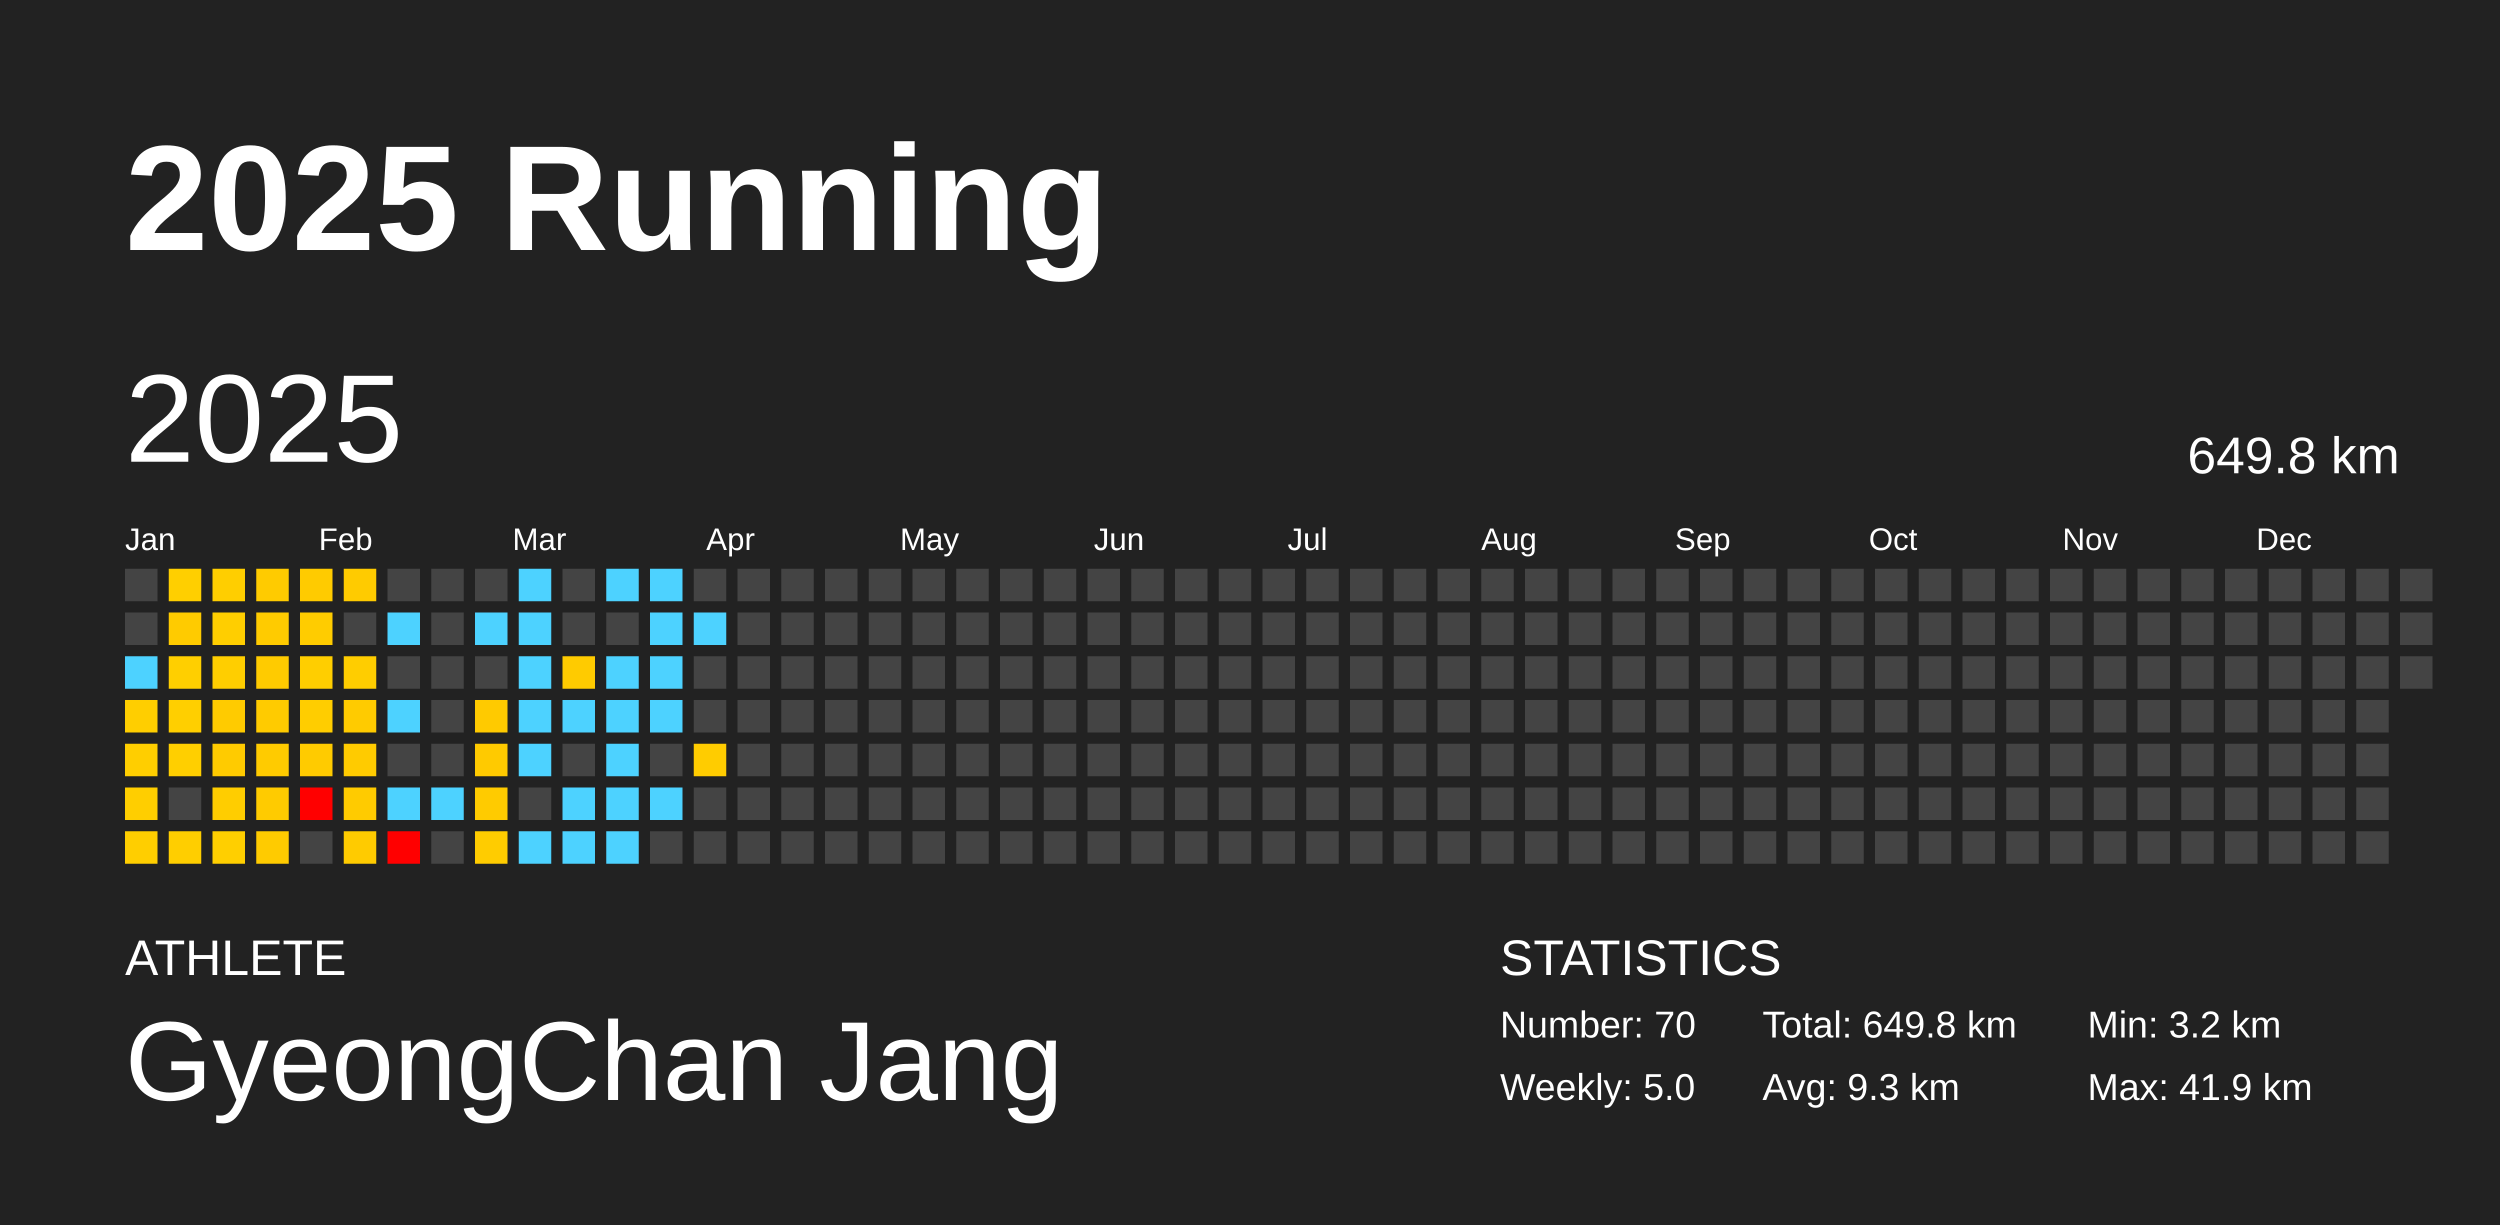
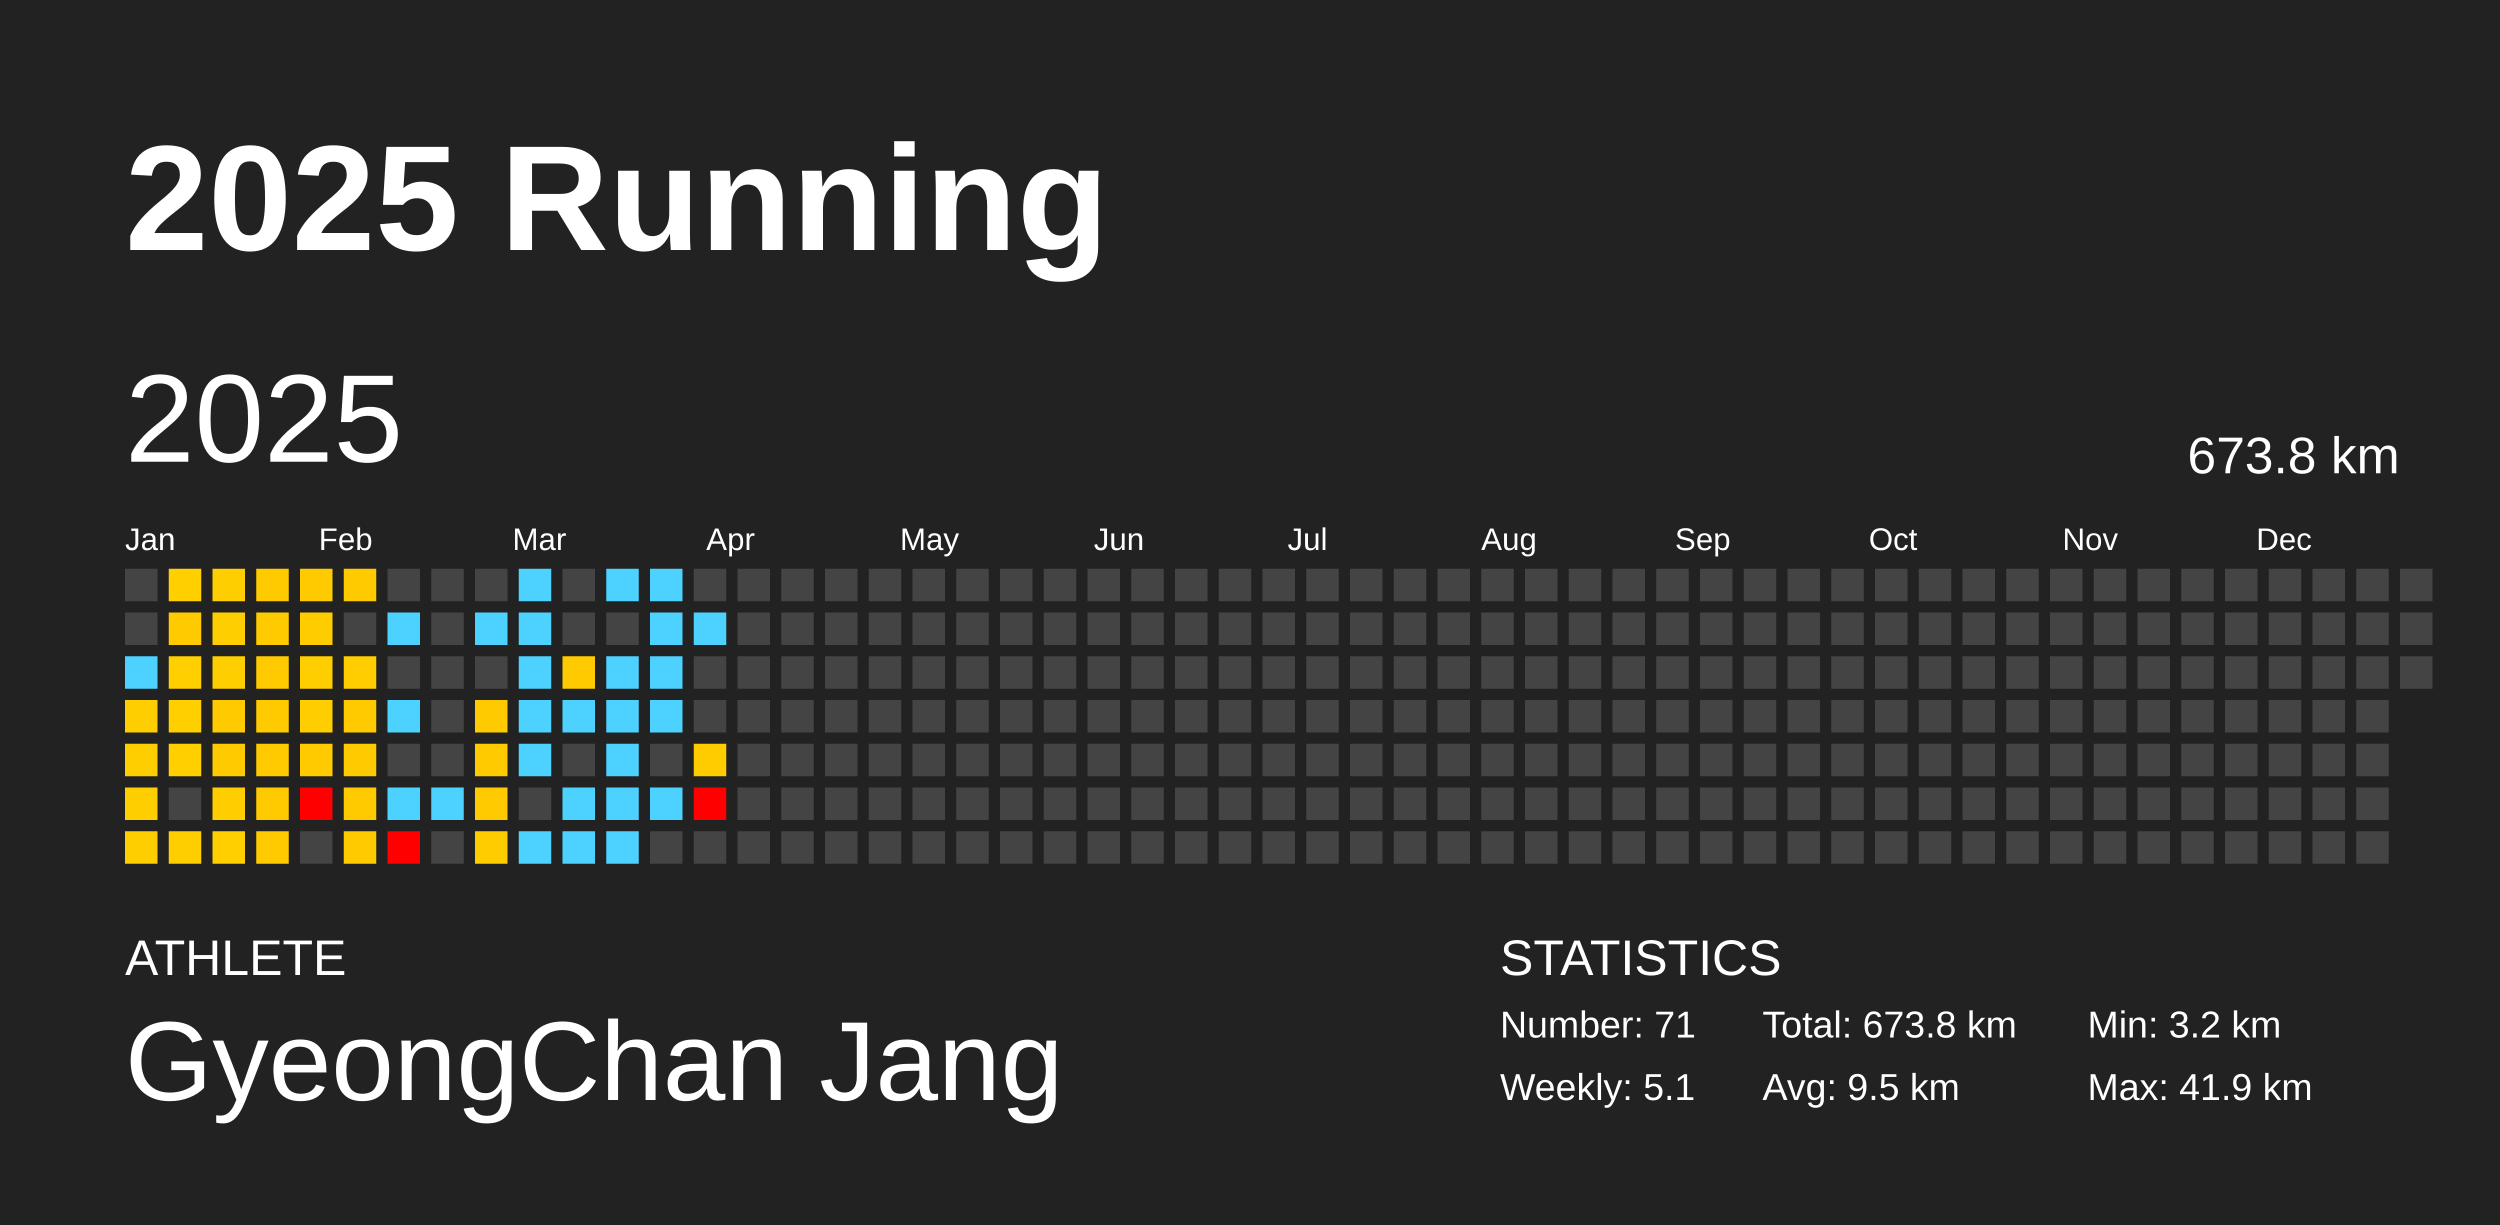
<svg xmlns="http://www.w3.org/2000/svg" baseProfile="full" height="98mm" version="1.1" viewBox="0,0,200,98" width="200mm">
  <defs />
  <rect fill="#222222" height="98" width="200" x="0" y="0" />
  <text fill="#FFFFFF" style="font-size:12px; font-family:Arial; font-weight:bold;" x="10" y="20">2025 Running</text>
  <text fill="#FFFFFF" style="font-size:4px; font-family:Arial" x="10" y="78">ATHLETE</text>
  <text fill="#FFFFFF" style="font-size:9px; font-family:Arial" x="10" y="88">GyeongChan Jang</text>
  <text fill="#FFFFFF" style="font-size:4px; font-family:Arial" x="120" y="78">STATISTICS</text>
-   <text fill="#FFFFFF" style="font-size:3px; font-family:Arial" x="120" y="83">Number: 70</text>
-   <text fill="#FFFFFF" style="font-size:3px; font-family:Arial" x="120" y="88">Weekly: 5.0</text>
-   <text fill="#FFFFFF" style="font-size:3px; font-family:Arial" x="141" y="83">Total: 649.8 km</text>
-   <text fill="#FFFFFF" style="font-size:3px; font-family:Arial" x="141" y="88">Avg: 9.3 km</text>
+   <text fill="#FFFFFF" style="font-size:3px; font-family:Arial" x="120" y="83">Number: 71</text>
+   <text fill="#FFFFFF" style="font-size:3px; font-family:Arial" x="120" y="88">Weekly: 5.1</text>
+   <text fill="#FFFFFF" style="font-size:3px; font-family:Arial" x="141" y="83">Total: 673.8 km</text>
+   <text fill="#FFFFFF" style="font-size:3px; font-family:Arial" x="141" y="88">Avg: 9.5 km</text>
  <text fill="#FFFFFF" style="font-size:3px; font-family:Arial" x="167" y="83">Min: 3.2 km</text>
  <text fill="#FFFFFF" style="font-size:3px; font-family:Arial" x="167" y="88">Max: 41.9 km</text>
  <text dominant-baseline="hanging" fill="#FFFFFF" style="font-size:10.0px; font-family:Arial;" x="10" y="30">2025</text>
-   <text dominant-baseline="hanging" fill="#FFFFFF" style="font-size:4.125px; font-family:Arial;" x="175" y="35">649.8 km</text>
+   <text dominant-baseline="hanging" fill="#FFFFFF" style="font-size:4.125px; font-family:Arial;" x="175" y="35">673.8 km</text>
  <text fill="#FFFFFF" style="font-size:2.5px; font-family:Arial" x="10.0" y="44">Jan</text>
  <text fill="#FFFFFF" style="font-size:2.5px; font-family:Arial" x="25.5" y="44">Feb</text>
  <text fill="#FFFFFF" style="font-size:2.5px; font-family:Arial" x="41.0" y="44">Mar</text>
  <text fill="#FFFFFF" style="font-size:2.5px; font-family:Arial" x="56.5" y="44">Apr</text>
  <text fill="#FFFFFF" style="font-size:2.5px; font-family:Arial" x="72.0" y="44">May</text>
  <text fill="#FFFFFF" style="font-size:2.5px; font-family:Arial" x="87.5" y="44">Jun</text>
  <text fill="#FFFFFF" style="font-size:2.5px; font-family:Arial" x="103.0" y="44">Jul</text>
  <text fill="#FFFFFF" style="font-size:2.5px; font-family:Arial" x="118.5" y="44">Aug</text>
  <text fill="#FFFFFF" style="font-size:2.5px; font-family:Arial" x="134.0" y="44">Sep</text>
  <text fill="#FFFFFF" style="font-size:2.5px; font-family:Arial" x="149.5" y="44">Oct</text>
  <text fill="#FFFFFF" style="font-size:2.5px; font-family:Arial" x="165.0" y="44">Nov</text>
  <text fill="#FFFFFF" style="font-size:2.5px; font-family:Arial" x="180.5" y="44">Dec</text>
  <rect fill="#444444" height="2.6" width="2.6" x="10.0" y="45.5" />
  <rect fill="#444444" height="2.6" width="2.6" x="10.0" y="49.0" />
  <rect fill="#4dd2ff" height="2.6" width="2.6" x="10.0" y="52.5" />
  <rect fill="#ffce00" height="2.6" width="2.6" x="10.0" y="56.0" />
  <rect fill="#ffce00" height="2.6" width="2.6" x="10.0" y="59.5" />
  <rect fill="#ffce00" height="2.6" width="2.6" x="10.0" y="63.0" />
  <rect fill="#ffce00" height="2.6" width="2.6" x="10.0" y="66.5" />
  <rect fill="#ffcf00" height="2.6" width="2.6" x="13.5" y="45.5" />
  <rect fill="#ffcb00" height="2.6" width="2.6" x="13.5" y="49.0" />
  <rect fill="#ffcf00" height="2.6" width="2.6" x="13.5" y="52.5" />
  <rect fill="#ffcf00" height="2.6" width="2.6" x="13.5" y="56.0" />
  <rect fill="#ffcf00" height="2.6" width="2.6" x="13.5" y="59.5" />
  <rect fill="#444444" height="2.6" width="2.6" x="13.5" y="63.0" />
  <rect fill="#ffce00" height="2.6" width="2.6" x="13.5" y="66.5" />
  <rect fill="#ffce00" height="2.6" width="2.6" x="17.0" y="45.5" />
  <rect fill="#ffce00" height="2.6" width="2.6" x="17.0" y="49.0" />
  <rect fill="#ffce00" height="2.6" width="2.6" x="17.0" y="52.5" />
  <rect fill="#ffcb00" height="2.6" width="2.6" x="17.0" y="56.0" />
  <rect fill="#ffcb00" height="2.6" width="2.6" x="17.0" y="59.5" />
  <rect fill="#ffcd00" height="2.6" width="2.6" x="17.0" y="63.0" />
  <rect fill="#ffcf00" height="2.6" width="2.6" x="17.0" y="66.5" />
  <rect fill="#ffcb00" height="2.6" width="2.6" x="20.5" y="45.5" />
  <rect fill="#ffcb00" height="2.6" width="2.6" x="20.5" y="49.0" />
  <rect fill="#ffcb00" height="2.6" width="2.6" x="20.5" y="52.5" />
  <rect fill="#ffcb00" height="2.6" width="2.6" x="20.5" y="56.0" />
  <rect fill="#ffcb00" height="2.6" width="2.6" x="20.5" y="59.5" />
  <rect fill="#ffcb00" height="2.6" width="2.6" x="20.5" y="63.0" />
  <rect fill="#ffcb00" height="2.6" width="2.6" x="20.5" y="66.5" />
  <rect fill="#ffcb00" height="2.6" width="2.6" x="24.0" y="45.5" />
  <rect fill="#ffcc00" height="2.6" width="2.6" x="24.0" y="49.0" />
  <rect fill="#ffce00" height="2.6" width="2.6" x="24.0" y="52.5" />
  <rect fill="#ffcd00" height="2.6" width="2.6" x="24.0" y="56.0" />
  <rect fill="#ffcb00" height="2.6" width="2.6" x="24.0" y="59.5" />
  <rect fill="red" height="2.6" width="2.6" x="24.0" y="63.0" />
  <rect fill="#444444" height="2.6" width="2.6" x="24.0" y="66.5" />
  <rect fill="#ffcb00" height="2.6" width="2.6" x="27.5" y="45.5" />
  <rect fill="#444444" height="2.6" width="2.6" x="27.5" y="49.0" />
  <rect fill="#ffcd00" height="2.6" width="2.6" x="27.5" y="52.5" />
  <rect fill="#ffcb00" height="2.6" width="2.6" x="27.5" y="56.0" />
  <rect fill="#ffcb00" height="2.6" width="2.6" x="27.5" y="59.5" />
  <rect fill="#ffcb00" height="2.6" width="2.6" x="27.5" y="63.0" />
  <rect fill="#ffcb00" height="2.6" width="2.6" x="27.5" y="66.5" />
  <rect fill="#444444" height="2.6" width="2.6" x="31.0" y="45.5" />
  <rect fill="#4dd2ff" height="2.6" width="2.6" x="31.0" y="49.0" />
  <rect fill="#444444" height="2.6" width="2.6" x="31.0" y="52.5" />
  <rect fill="#4dd2ff" height="2.6" width="2.6" x="31.0" y="56.0" />
  <rect fill="#444444" height="2.6" width="2.6" x="31.0" y="59.5" />
  <rect fill="#4dd2ff" height="2.6" width="2.6" x="31.0" y="63.0" />
  <rect fill="red" height="2.6" width="2.6" x="31.0" y="66.5" />
  <rect fill="#444444" height="2.6" width="2.6" x="34.5" y="45.5" />
  <rect fill="#444444" height="2.6" width="2.6" x="34.5" y="49.0" />
  <rect fill="#444444" height="2.6" width="2.6" x="34.5" y="52.5" />
  <rect fill="#444444" height="2.6" width="2.6" x="34.5" y="56.0" />
  <rect fill="#444444" height="2.6" width="2.6" x="34.5" y="59.5" />
  <rect fill="#4dd2ff" height="2.6" width="2.6" x="34.5" y="63.0" />
  <rect fill="#444444" height="2.6" width="2.6" x="34.5" y="66.5" />
  <rect fill="#444444" height="2.6" width="2.6" x="38.0" y="45.5" />
  <rect fill="#4dd2ff" height="2.6" width="2.6" x="38.0" y="49.0" />
  <rect fill="#444444" height="2.6" width="2.6" x="38.0" y="52.5" />
  <rect fill="#ffca00" height="2.6" width="2.6" x="38.0" y="56.0" />
  <rect fill="#ffca00" height="2.6" width="2.6" x="38.0" y="59.5" />
  <rect fill="#ffcb00" height="2.6" width="2.6" x="38.0" y="63.0" />
  <rect fill="#ffcc00" height="2.6" width="2.6" x="38.0" y="66.5" />
  <rect fill="#4dd2ff" height="2.6" width="2.6" x="41.5" y="45.5" />
  <rect fill="#4dd2ff" height="2.6" width="2.6" x="41.5" y="49.0" />
  <rect fill="#4dd2ff" height="2.6" width="2.6" x="41.5" y="52.5" />
  <rect fill="#4dd2ff" height="2.6" width="2.6" x="41.5" y="56.0" />
  <rect fill="#4dd2ff" height="2.6" width="2.6" x="41.5" y="59.5" />
  <rect fill="#444444" height="2.6" width="2.6" x="41.5" y="63.0" />
  <rect fill="#4dd2ff" height="2.6" width="2.6" x="41.5" y="66.5" />
  <rect fill="#444444" height="2.6" width="2.6" x="45.0" y="45.5" />
  <rect fill="#444444" height="2.6" width="2.6" x="45.0" y="49.0" />
  <rect fill="#ffcb00" height="2.6" width="2.6" x="45.0" y="52.5" />
  <rect fill="#4dd2ff" height="2.6" width="2.6" x="45.0" y="56.0" />
  <rect fill="#444444" height="2.6" width="2.6" x="45.0" y="59.5" />
  <rect fill="#4dd2ff" height="2.6" width="2.6" x="45.0" y="63.0" />
  <rect fill="#4dd2ff" height="2.6" width="2.6" x="45.0" y="66.5" />
  <rect fill="#4dd2ff" height="2.6" width="2.6" x="48.5" y="45.5" />
  <rect fill="#444444" height="2.6" width="2.6" x="48.5" y="49.0" />
  <rect fill="#4dd2ff" height="2.6" width="2.6" x="48.5" y="52.5" />
  <rect fill="#4dd2ff" height="2.6" width="2.6" x="48.5" y="56.0" />
  <rect fill="#4dd2ff" height="2.6" width="2.6" x="48.5" y="59.5" />
  <rect fill="#4dd2ff" height="2.6" width="2.6" x="48.5" y="63.0" />
  <rect fill="#4dd2ff" height="2.6" width="2.6" x="48.5" y="66.5" />
  <rect fill="#4dd2ff" height="2.6" width="2.6" x="52.0" y="45.5" />
  <rect fill="#4dd2ff" height="2.6" width="2.6" x="52.0" y="49.0" />
  <rect fill="#4dd2ff" height="2.6" width="2.6" x="52.0" y="52.5" />
  <rect fill="#4dd2ff" height="2.6" width="2.6" x="52.0" y="56.0" />
  <rect fill="#444444" height="2.6" width="2.6" x="52.0" y="59.5" />
  <rect fill="#4dd2ff" height="2.6" width="2.6" x="52.0" y="63.0" />
  <rect fill="#444444" height="2.6" width="2.6" x="52.0" y="66.5" />
  <rect fill="#444444" height="2.6" width="2.6" x="55.5" y="45.5" />
  <rect fill="#4dd2ff" height="2.6" width="2.6" x="55.5" y="49.0" />
  <rect fill="#444444" height="2.6" width="2.6" x="55.5" y="52.5" />
  <rect fill="#444444" height="2.6" width="2.6" x="55.5" y="56.0" />
  <rect fill="#ffcc00" height="2.6" width="2.6" x="55.5" y="59.5" />
-   <rect fill="#444444" height="2.6" width="2.6" x="55.5" y="63.0" />
+   <rect fill="red" height="2.6" width="2.6" x="55.5" y="63.0" />
  <rect fill="#444444" height="2.6" width="2.6" x="55.5" y="66.5" />
  <rect fill="#444444" height="2.6" width="2.6" x="59.0" y="45.5" />
  <rect fill="#444444" height="2.6" width="2.6" x="59.0" y="49.0" />
  <rect fill="#444444" height="2.6" width="2.6" x="59.0" y="52.5" />
  <rect fill="#444444" height="2.6" width="2.6" x="59.0" y="56.0" />
  <rect fill="#444444" height="2.6" width="2.6" x="59.0" y="59.5" />
  <rect fill="#444444" height="2.6" width="2.6" x="59.0" y="63.0" />
  <rect fill="#444444" height="2.6" width="2.6" x="59.0" y="66.5" />
  <rect fill="#444444" height="2.6" width="2.6" x="62.5" y="45.5" />
  <rect fill="#444444" height="2.6" width="2.6" x="62.5" y="49.0" />
  <rect fill="#444444" height="2.6" width="2.6" x="62.5" y="52.5" />
  <rect fill="#444444" height="2.6" width="2.6" x="62.5" y="56.0" />
  <rect fill="#444444" height="2.6" width="2.6" x="62.5" y="59.5" />
  <rect fill="#444444" height="2.6" width="2.6" x="62.5" y="63.0" />
  <rect fill="#444444" height="2.6" width="2.6" x="62.5" y="66.5" />
  <rect fill="#444444" height="2.6" width="2.6" x="66.0" y="45.5" />
  <rect fill="#444444" height="2.6" width="2.6" x="66.0" y="49.0" />
  <rect fill="#444444" height="2.6" width="2.6" x="66.0" y="52.5" />
  <rect fill="#444444" height="2.6" width="2.6" x="66.0" y="56.0" />
  <rect fill="#444444" height="2.6" width="2.6" x="66.0" y="59.5" />
  <rect fill="#444444" height="2.6" width="2.6" x="66.0" y="63.0" />
  <rect fill="#444444" height="2.6" width="2.6" x="66.0" y="66.5" />
  <rect fill="#444444" height="2.6" width="2.6" x="69.5" y="45.5" />
  <rect fill="#444444" height="2.6" width="2.6" x="69.5" y="49.0" />
  <rect fill="#444444" height="2.6" width="2.6" x="69.5" y="52.5" />
  <rect fill="#444444" height="2.6" width="2.6" x="69.5" y="56.0" />
  <rect fill="#444444" height="2.6" width="2.6" x="69.5" y="59.5" />
  <rect fill="#444444" height="2.6" width="2.6" x="69.5" y="63.0" />
  <rect fill="#444444" height="2.6" width="2.6" x="69.5" y="66.5" />
  <rect fill="#444444" height="2.6" width="2.6" x="73.0" y="45.5" />
  <rect fill="#444444" height="2.6" width="2.6" x="73.0" y="49.0" />
  <rect fill="#444444" height="2.6" width="2.6" x="73.0" y="52.5" />
  <rect fill="#444444" height="2.6" width="2.6" x="73.0" y="56.0" />
  <rect fill="#444444" height="2.6" width="2.6" x="73.0" y="59.5" />
  <rect fill="#444444" height="2.6" width="2.6" x="73.0" y="63.0" />
  <rect fill="#444444" height="2.6" width="2.6" x="73.0" y="66.5" />
  <rect fill="#444444" height="2.6" width="2.6" x="76.5" y="45.5" />
  <rect fill="#444444" height="2.6" width="2.6" x="76.5" y="49.0" />
  <rect fill="#444444" height="2.6" width="2.6" x="76.5" y="52.5" />
  <rect fill="#444444" height="2.6" width="2.6" x="76.5" y="56.0" />
  <rect fill="#444444" height="2.6" width="2.6" x="76.5" y="59.5" />
  <rect fill="#444444" height="2.6" width="2.6" x="76.5" y="63.0" />
  <rect fill="#444444" height="2.6" width="2.6" x="76.5" y="66.5" />
  <rect fill="#444444" height="2.6" width="2.6" x="80.0" y="45.5" />
  <rect fill="#444444" height="2.6" width="2.6" x="80.0" y="49.0" />
  <rect fill="#444444" height="2.6" width="2.6" x="80.0" y="52.5" />
  <rect fill="#444444" height="2.6" width="2.6" x="80.0" y="56.0" />
  <rect fill="#444444" height="2.6" width="2.6" x="80.0" y="59.5" />
  <rect fill="#444444" height="2.6" width="2.6" x="80.0" y="63.0" />
  <rect fill="#444444" height="2.6" width="2.6" x="80.0" y="66.5" />
  <rect fill="#444444" height="2.6" width="2.6" x="83.5" y="45.5" />
  <rect fill="#444444" height="2.6" width="2.6" x="83.5" y="49.0" />
  <rect fill="#444444" height="2.6" width="2.6" x="83.5" y="52.5" />
  <rect fill="#444444" height="2.6" width="2.6" x="83.5" y="56.0" />
  <rect fill="#444444" height="2.6" width="2.6" x="83.5" y="59.5" />
  <rect fill="#444444" height="2.6" width="2.6" x="83.5" y="63.0" />
  <rect fill="#444444" height="2.6" width="2.6" x="83.5" y="66.5" />
  <rect fill="#444444" height="2.6" width="2.6" x="87.0" y="45.5" />
  <rect fill="#444444" height="2.6" width="2.6" x="87.0" y="49.0" />
  <rect fill="#444444" height="2.6" width="2.6" x="87.0" y="52.5" />
  <rect fill="#444444" height="2.6" width="2.6" x="87.0" y="56.0" />
  <rect fill="#444444" height="2.6" width="2.6" x="87.0" y="59.5" />
  <rect fill="#444444" height="2.6" width="2.6" x="87.0" y="63.0" />
  <rect fill="#444444" height="2.6" width="2.6" x="87.0" y="66.5" />
  <rect fill="#444444" height="2.6" width="2.6" x="90.5" y="45.5" />
  <rect fill="#444444" height="2.6" width="2.6" x="90.5" y="49.0" />
  <rect fill="#444444" height="2.6" width="2.6" x="90.5" y="52.5" />
  <rect fill="#444444" height="2.6" width="2.6" x="90.5" y="56.0" />
  <rect fill="#444444" height="2.6" width="2.6" x="90.5" y="59.5" />
  <rect fill="#444444" height="2.6" width="2.6" x="90.5" y="63.0" />
  <rect fill="#444444" height="2.6" width="2.6" x="90.5" y="66.5" />
  <rect fill="#444444" height="2.6" width="2.6" x="94.0" y="45.5" />
  <rect fill="#444444" height="2.6" width="2.6" x="94.0" y="49.0" />
  <rect fill="#444444" height="2.6" width="2.6" x="94.0" y="52.5" />
  <rect fill="#444444" height="2.6" width="2.6" x="94.0" y="56.0" />
  <rect fill="#444444" height="2.6" width="2.6" x="94.0" y="59.5" />
  <rect fill="#444444" height="2.6" width="2.6" x="94.0" y="63.0" />
  <rect fill="#444444" height="2.6" width="2.6" x="94.0" y="66.5" />
  <rect fill="#444444" height="2.6" width="2.6" x="97.5" y="45.5" />
  <rect fill="#444444" height="2.6" width="2.6" x="97.5" y="49.0" />
  <rect fill="#444444" height="2.6" width="2.6" x="97.5" y="52.5" />
  <rect fill="#444444" height="2.6" width="2.6" x="97.5" y="56.0" />
  <rect fill="#444444" height="2.6" width="2.6" x="97.5" y="59.5" />
  <rect fill="#444444" height="2.6" width="2.6" x="97.5" y="63.0" />
  <rect fill="#444444" height="2.6" width="2.6" x="97.5" y="66.5" />
  <rect fill="#444444" height="2.6" width="2.6" x="101.0" y="45.5" />
  <rect fill="#444444" height="2.6" width="2.6" x="101.0" y="49.0" />
  <rect fill="#444444" height="2.6" width="2.6" x="101.0" y="52.5" />
  <rect fill="#444444" height="2.6" width="2.6" x="101.0" y="56.0" />
  <rect fill="#444444" height="2.6" width="2.6" x="101.0" y="59.5" />
  <rect fill="#444444" height="2.6" width="2.6" x="101.0" y="63.0" />
  <rect fill="#444444" height="2.6" width="2.6" x="101.0" y="66.5" />
  <rect fill="#444444" height="2.6" width="2.6" x="104.5" y="45.5" />
  <rect fill="#444444" height="2.6" width="2.6" x="104.5" y="49.0" />
  <rect fill="#444444" height="2.6" width="2.6" x="104.5" y="52.5" />
  <rect fill="#444444" height="2.6" width="2.6" x="104.5" y="56.0" />
  <rect fill="#444444" height="2.6" width="2.6" x="104.5" y="59.5" />
  <rect fill="#444444" height="2.6" width="2.6" x="104.5" y="63.0" />
  <rect fill="#444444" height="2.6" width="2.6" x="104.5" y="66.5" />
  <rect fill="#444444" height="2.6" width="2.6" x="108.0" y="45.5" />
  <rect fill="#444444" height="2.6" width="2.6" x="108.0" y="49.0" />
  <rect fill="#444444" height="2.6" width="2.6" x="108.0" y="52.5" />
  <rect fill="#444444" height="2.6" width="2.6" x="108.0" y="56.0" />
  <rect fill="#444444" height="2.6" width="2.6" x="108.0" y="59.5" />
  <rect fill="#444444" height="2.6" width="2.6" x="108.0" y="63.0" />
  <rect fill="#444444" height="2.6" width="2.6" x="108.0" y="66.5" />
  <rect fill="#444444" height="2.6" width="2.6" x="111.5" y="45.5" />
  <rect fill="#444444" height="2.6" width="2.6" x="111.5" y="49.0" />
  <rect fill="#444444" height="2.6" width="2.6" x="111.5" y="52.5" />
  <rect fill="#444444" height="2.6" width="2.6" x="111.5" y="56.0" />
  <rect fill="#444444" height="2.6" width="2.6" x="111.5" y="59.5" />
  <rect fill="#444444" height="2.6" width="2.6" x="111.5" y="63.0" />
  <rect fill="#444444" height="2.6" width="2.6" x="111.5" y="66.5" />
  <rect fill="#444444" height="2.6" width="2.6" x="115.0" y="45.5" />
  <rect fill="#444444" height="2.6" width="2.6" x="115.0" y="49.0" />
  <rect fill="#444444" height="2.6" width="2.6" x="115.0" y="52.5" />
  <rect fill="#444444" height="2.6" width="2.6" x="115.0" y="56.0" />
  <rect fill="#444444" height="2.6" width="2.6" x="115.0" y="59.5" />
  <rect fill="#444444" height="2.6" width="2.6" x="115.0" y="63.0" />
  <rect fill="#444444" height="2.6" width="2.6" x="115.0" y="66.5" />
  <rect fill="#444444" height="2.6" width="2.6" x="118.5" y="45.5" />
  <rect fill="#444444" height="2.6" width="2.6" x="118.5" y="49.0" />
  <rect fill="#444444" height="2.6" width="2.6" x="118.5" y="52.5" />
  <rect fill="#444444" height="2.6" width="2.6" x="118.5" y="56.0" />
  <rect fill="#444444" height="2.6" width="2.6" x="118.5" y="59.5" />
  <rect fill="#444444" height="2.6" width="2.6" x="118.5" y="63.0" />
  <rect fill="#444444" height="2.6" width="2.6" x="118.5" y="66.5" />
  <rect fill="#444444" height="2.6" width="2.6" x="122.0" y="45.5" />
  <rect fill="#444444" height="2.6" width="2.6" x="122.0" y="49.0" />
  <rect fill="#444444" height="2.6" width="2.6" x="122.0" y="52.5" />
  <rect fill="#444444" height="2.6" width="2.6" x="122.0" y="56.0" />
  <rect fill="#444444" height="2.6" width="2.6" x="122.0" y="59.5" />
  <rect fill="#444444" height="2.6" width="2.6" x="122.0" y="63.0" />
  <rect fill="#444444" height="2.6" width="2.6" x="122.0" y="66.5" />
  <rect fill="#444444" height="2.6" width="2.6" x="125.5" y="45.5" />
  <rect fill="#444444" height="2.6" width="2.6" x="125.5" y="49.0" />
  <rect fill="#444444" height="2.6" width="2.6" x="125.5" y="52.5" />
  <rect fill="#444444" height="2.6" width="2.6" x="125.5" y="56.0" />
  <rect fill="#444444" height="2.6" width="2.6" x="125.5" y="59.5" />
  <rect fill="#444444" height="2.6" width="2.6" x="125.5" y="63.0" />
  <rect fill="#444444" height="2.6" width="2.6" x="125.5" y="66.5" />
  <rect fill="#444444" height="2.6" width="2.6" x="129.0" y="45.5" />
  <rect fill="#444444" height="2.6" width="2.6" x="129.0" y="49.0" />
  <rect fill="#444444" height="2.6" width="2.6" x="129.0" y="52.5" />
  <rect fill="#444444" height="2.6" width="2.6" x="129.0" y="56.0" />
  <rect fill="#444444" height="2.6" width="2.6" x="129.0" y="59.5" />
  <rect fill="#444444" height="2.6" width="2.6" x="129.0" y="63.0" />
  <rect fill="#444444" height="2.6" width="2.6" x="129.0" y="66.5" />
  <rect fill="#444444" height="2.6" width="2.6" x="132.5" y="45.5" />
  <rect fill="#444444" height="2.6" width="2.6" x="132.5" y="49.0" />
  <rect fill="#444444" height="2.6" width="2.6" x="132.5" y="52.5" />
  <rect fill="#444444" height="2.6" width="2.6" x="132.5" y="56.0" />
  <rect fill="#444444" height="2.6" width="2.6" x="132.5" y="59.5" />
  <rect fill="#444444" height="2.6" width="2.6" x="132.5" y="63.0" />
  <rect fill="#444444" height="2.6" width="2.6" x="132.5" y="66.5" />
  <rect fill="#444444" height="2.6" width="2.6" x="136.0" y="45.5" />
  <rect fill="#444444" height="2.6" width="2.6" x="136.0" y="49.0" />
  <rect fill="#444444" height="2.6" width="2.6" x="136.0" y="52.5" />
  <rect fill="#444444" height="2.6" width="2.6" x="136.0" y="56.0" />
  <rect fill="#444444" height="2.6" width="2.6" x="136.0" y="59.5" />
  <rect fill="#444444" height="2.6" width="2.6" x="136.0" y="63.0" />
  <rect fill="#444444" height="2.6" width="2.6" x="136.0" y="66.5" />
  <rect fill="#444444" height="2.6" width="2.6" x="139.5" y="45.5" />
  <rect fill="#444444" height="2.6" width="2.6" x="139.5" y="49.0" />
  <rect fill="#444444" height="2.6" width="2.6" x="139.5" y="52.5" />
  <rect fill="#444444" height="2.6" width="2.6" x="139.5" y="56.0" />
  <rect fill="#444444" height="2.6" width="2.6" x="139.5" y="59.5" />
  <rect fill="#444444" height="2.6" width="2.6" x="139.5" y="63.0" />
  <rect fill="#444444" height="2.6" width="2.6" x="139.5" y="66.5" />
  <rect fill="#444444" height="2.6" width="2.6" x="143.0" y="45.5" />
  <rect fill="#444444" height="2.6" width="2.6" x="143.0" y="49.0" />
  <rect fill="#444444" height="2.6" width="2.6" x="143.0" y="52.5" />
  <rect fill="#444444" height="2.6" width="2.6" x="143.0" y="56.0" />
  <rect fill="#444444" height="2.6" width="2.6" x="143.0" y="59.5" />
  <rect fill="#444444" height="2.6" width="2.6" x="143.0" y="63.0" />
  <rect fill="#444444" height="2.6" width="2.6" x="143.0" y="66.5" />
  <rect fill="#444444" height="2.6" width="2.6" x="146.5" y="45.5" />
  <rect fill="#444444" height="2.6" width="2.6" x="146.5" y="49.0" />
  <rect fill="#444444" height="2.6" width="2.6" x="146.5" y="52.5" />
  <rect fill="#444444" height="2.6" width="2.6" x="146.5" y="56.0" />
  <rect fill="#444444" height="2.6" width="2.6" x="146.5" y="59.5" />
  <rect fill="#444444" height="2.6" width="2.6" x="146.5" y="63.0" />
  <rect fill="#444444" height="2.6" width="2.6" x="146.5" y="66.5" />
  <rect fill="#444444" height="2.6" width="2.6" x="150.0" y="45.5" />
  <rect fill="#444444" height="2.6" width="2.6" x="150.0" y="49.0" />
  <rect fill="#444444" height="2.6" width="2.6" x="150.0" y="52.5" />
  <rect fill="#444444" height="2.6" width="2.6" x="150.0" y="56.0" />
  <rect fill="#444444" height="2.6" width="2.6" x="150.0" y="59.5" />
  <rect fill="#444444" height="2.6" width="2.6" x="150.0" y="63.0" />
  <rect fill="#444444" height="2.6" width="2.6" x="150.0" y="66.5" />
  <rect fill="#444444" height="2.6" width="2.6" x="153.5" y="45.5" />
  <rect fill="#444444" height="2.6" width="2.6" x="153.5" y="49.0" />
  <rect fill="#444444" height="2.6" width="2.6" x="153.5" y="52.5" />
  <rect fill="#444444" height="2.6" width="2.6" x="153.5" y="56.0" />
  <rect fill="#444444" height="2.6" width="2.6" x="153.5" y="59.5" />
  <rect fill="#444444" height="2.6" width="2.6" x="153.5" y="63.0" />
  <rect fill="#444444" height="2.6" width="2.6" x="153.5" y="66.5" />
  <rect fill="#444444" height="2.6" width="2.6" x="157.0" y="45.5" />
  <rect fill="#444444" height="2.6" width="2.6" x="157.0" y="49.0" />
  <rect fill="#444444" height="2.6" width="2.6" x="157.0" y="52.5" />
  <rect fill="#444444" height="2.6" width="2.6" x="157.0" y="56.0" />
  <rect fill="#444444" height="2.6" width="2.6" x="157.0" y="59.5" />
  <rect fill="#444444" height="2.6" width="2.6" x="157.0" y="63.0" />
  <rect fill="#444444" height="2.6" width="2.6" x="157.0" y="66.5" />
  <rect fill="#444444" height="2.6" width="2.6" x="160.5" y="45.5" />
  <rect fill="#444444" height="2.6" width="2.6" x="160.5" y="49.0" />
  <rect fill="#444444" height="2.6" width="2.6" x="160.5" y="52.5" />
  <rect fill="#444444" height="2.6" width="2.6" x="160.5" y="56.0" />
  <rect fill="#444444" height="2.6" width="2.6" x="160.5" y="59.5" />
  <rect fill="#444444" height="2.6" width="2.6" x="160.5" y="63.0" />
  <rect fill="#444444" height="2.6" width="2.6" x="160.5" y="66.5" />
  <rect fill="#444444" height="2.6" width="2.6" x="164.0" y="45.5" />
  <rect fill="#444444" height="2.6" width="2.6" x="164.0" y="49.0" />
  <rect fill="#444444" height="2.6" width="2.6" x="164.0" y="52.5" />
  <rect fill="#444444" height="2.6" width="2.6" x="164.0" y="56.0" />
  <rect fill="#444444" height="2.6" width="2.6" x="164.0" y="59.5" />
  <rect fill="#444444" height="2.6" width="2.6" x="164.0" y="63.0" />
  <rect fill="#444444" height="2.6" width="2.6" x="164.0" y="66.5" />
  <rect fill="#444444" height="2.6" width="2.6" x="167.5" y="45.5" />
  <rect fill="#444444" height="2.6" width="2.6" x="167.5" y="49.0" />
  <rect fill="#444444" height="2.6" width="2.6" x="167.5" y="52.5" />
  <rect fill="#444444" height="2.6" width="2.6" x="167.5" y="56.0" />
  <rect fill="#444444" height="2.6" width="2.6" x="167.5" y="59.5" />
  <rect fill="#444444" height="2.6" width="2.6" x="167.5" y="63.0" />
  <rect fill="#444444" height="2.6" width="2.6" x="167.5" y="66.5" />
  <rect fill="#444444" height="2.6" width="2.6" x="171.0" y="45.5" />
  <rect fill="#444444" height="2.6" width="2.6" x="171.0" y="49.0" />
  <rect fill="#444444" height="2.6" width="2.6" x="171.0" y="52.5" />
  <rect fill="#444444" height="2.6" width="2.6" x="171.0" y="56.0" />
  <rect fill="#444444" height="2.6" width="2.6" x="171.0" y="59.5" />
  <rect fill="#444444" height="2.6" width="2.6" x="171.0" y="63.0" />
  <rect fill="#444444" height="2.6" width="2.6" x="171.0" y="66.5" />
  <rect fill="#444444" height="2.6" width="2.6" x="174.5" y="45.5" />
  <rect fill="#444444" height="2.6" width="2.6" x="174.5" y="49.0" />
  <rect fill="#444444" height="2.6" width="2.6" x="174.5" y="52.5" />
  <rect fill="#444444" height="2.6" width="2.6" x="174.5" y="56.0" />
  <rect fill="#444444" height="2.6" width="2.6" x="174.5" y="59.5" />
  <rect fill="#444444" height="2.6" width="2.6" x="174.5" y="63.0" />
  <rect fill="#444444" height="2.6" width="2.6" x="174.5" y="66.5" />
  <rect fill="#444444" height="2.6" width="2.6" x="178.0" y="45.5" />
  <rect fill="#444444" height="2.6" width="2.6" x="178.0" y="49.0" />
  <rect fill="#444444" height="2.6" width="2.6" x="178.0" y="52.5" />
  <rect fill="#444444" height="2.6" width="2.6" x="178.0" y="56.0" />
  <rect fill="#444444" height="2.6" width="2.6" x="178.0" y="59.5" />
  <rect fill="#444444" height="2.6" width="2.6" x="178.0" y="63.0" />
  <rect fill="#444444" height="2.6" width="2.6" x="178.0" y="66.5" />
  <rect fill="#444444" height="2.6" width="2.6" x="181.5" y="45.5" />
  <rect fill="#444444" height="2.6" width="2.6" x="181.5" y="49.0" />
  <rect fill="#444444" height="2.6" width="2.6" x="181.5" y="52.5" />
  <rect fill="#444444" height="2.6" width="2.6" x="181.5" y="56.0" />
  <rect fill="#444444" height="2.6" width="2.6" x="181.5" y="59.5" />
  <rect fill="#444444" height="2.6" width="2.6" x="181.5" y="63.0" />
  <rect fill="#444444" height="2.6" width="2.6" x="181.5" y="66.5" />
  <rect fill="#444444" height="2.6" width="2.6" x="185.0" y="45.5" />
  <rect fill="#444444" height="2.6" width="2.6" x="185.0" y="49.0" />
  <rect fill="#444444" height="2.6" width="2.6" x="185.0" y="52.5" />
  <rect fill="#444444" height="2.6" width="2.6" x="185.0" y="56.0" />
  <rect fill="#444444" height="2.6" width="2.6" x="185.0" y="59.5" />
  <rect fill="#444444" height="2.6" width="2.6" x="185.0" y="63.0" />
  <rect fill="#444444" height="2.6" width="2.6" x="185.0" y="66.5" />
  <rect fill="#444444" height="2.6" width="2.6" x="188.5" y="45.5" />
  <rect fill="#444444" height="2.6" width="2.6" x="188.5" y="49.0" />
  <rect fill="#444444" height="2.6" width="2.6" x="188.5" y="52.5" />
  <rect fill="#444444" height="2.6" width="2.6" x="188.5" y="56.0" />
  <rect fill="#444444" height="2.6" width="2.6" x="188.5" y="59.5" />
  <rect fill="#444444" height="2.6" width="2.6" x="188.5" y="63.0" />
  <rect fill="#444444" height="2.6" width="2.6" x="188.5" y="66.5" />
  <rect fill="#444444" height="2.6" width="2.6" x="192.0" y="45.5" />
  <rect fill="#444444" height="2.6" width="2.6" x="192.0" y="49.0" />
  <rect fill="#444444" height="2.6" width="2.6" x="192.0" y="52.5" />
</svg>
